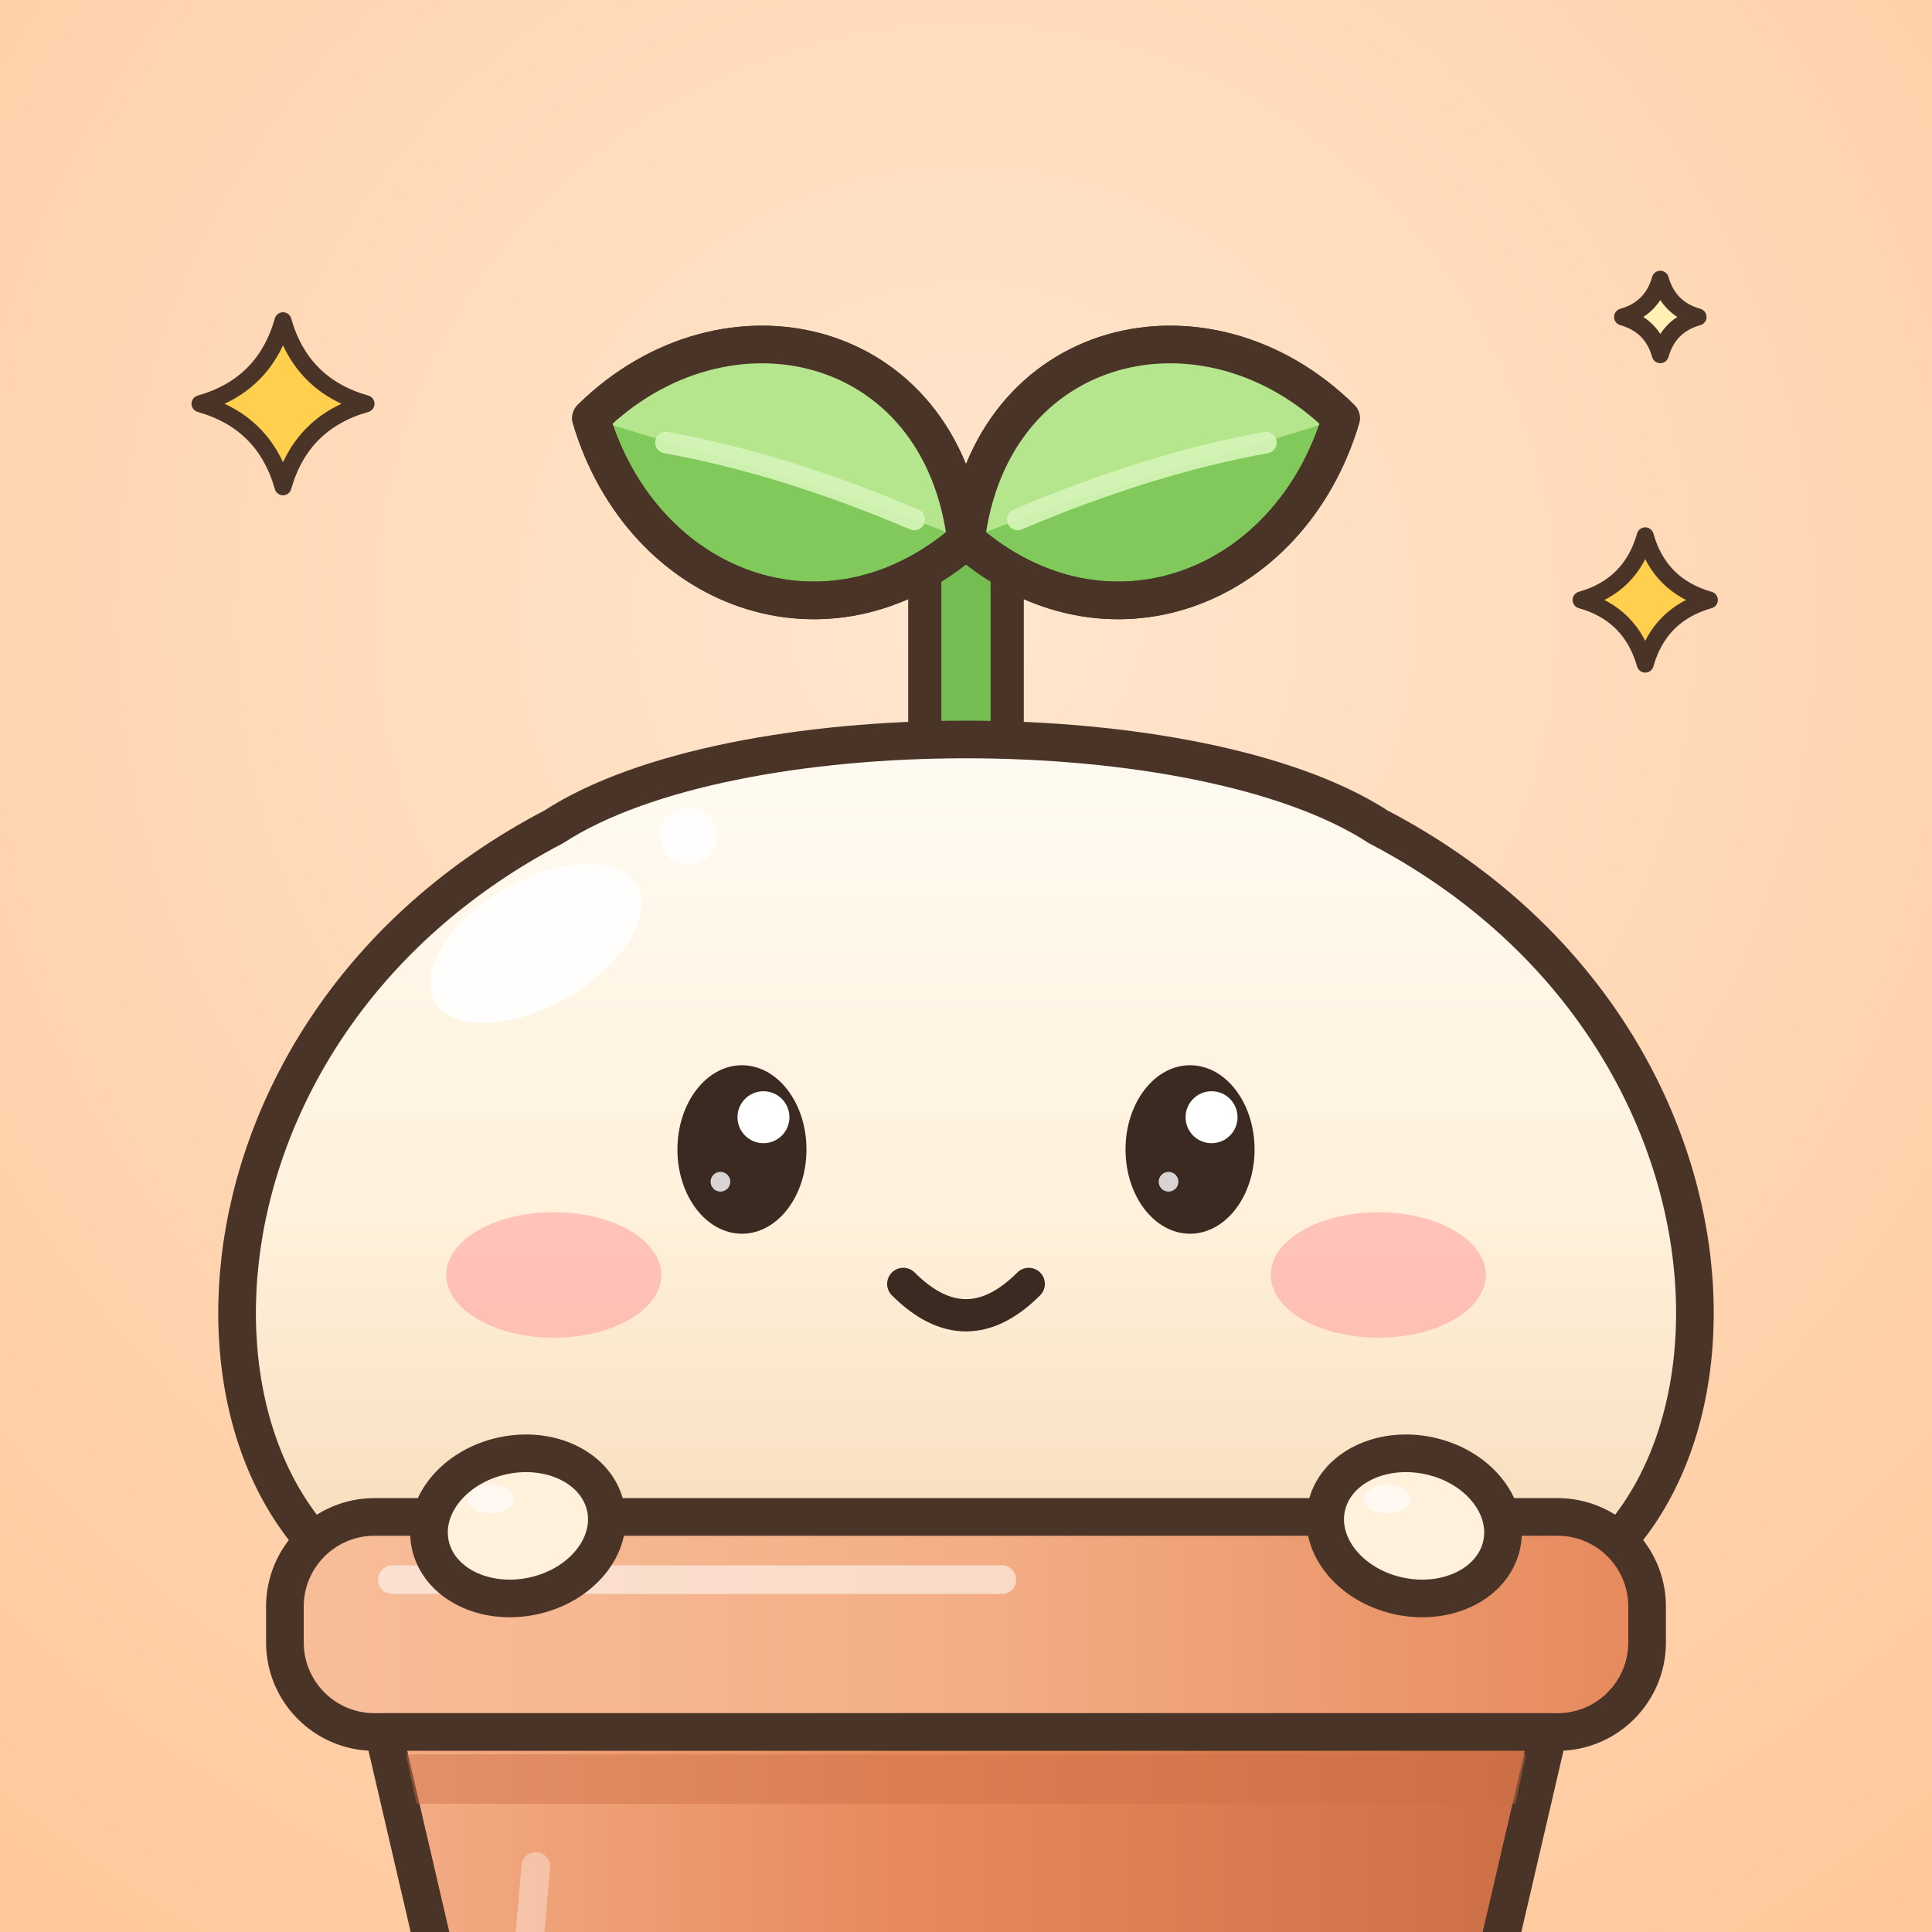
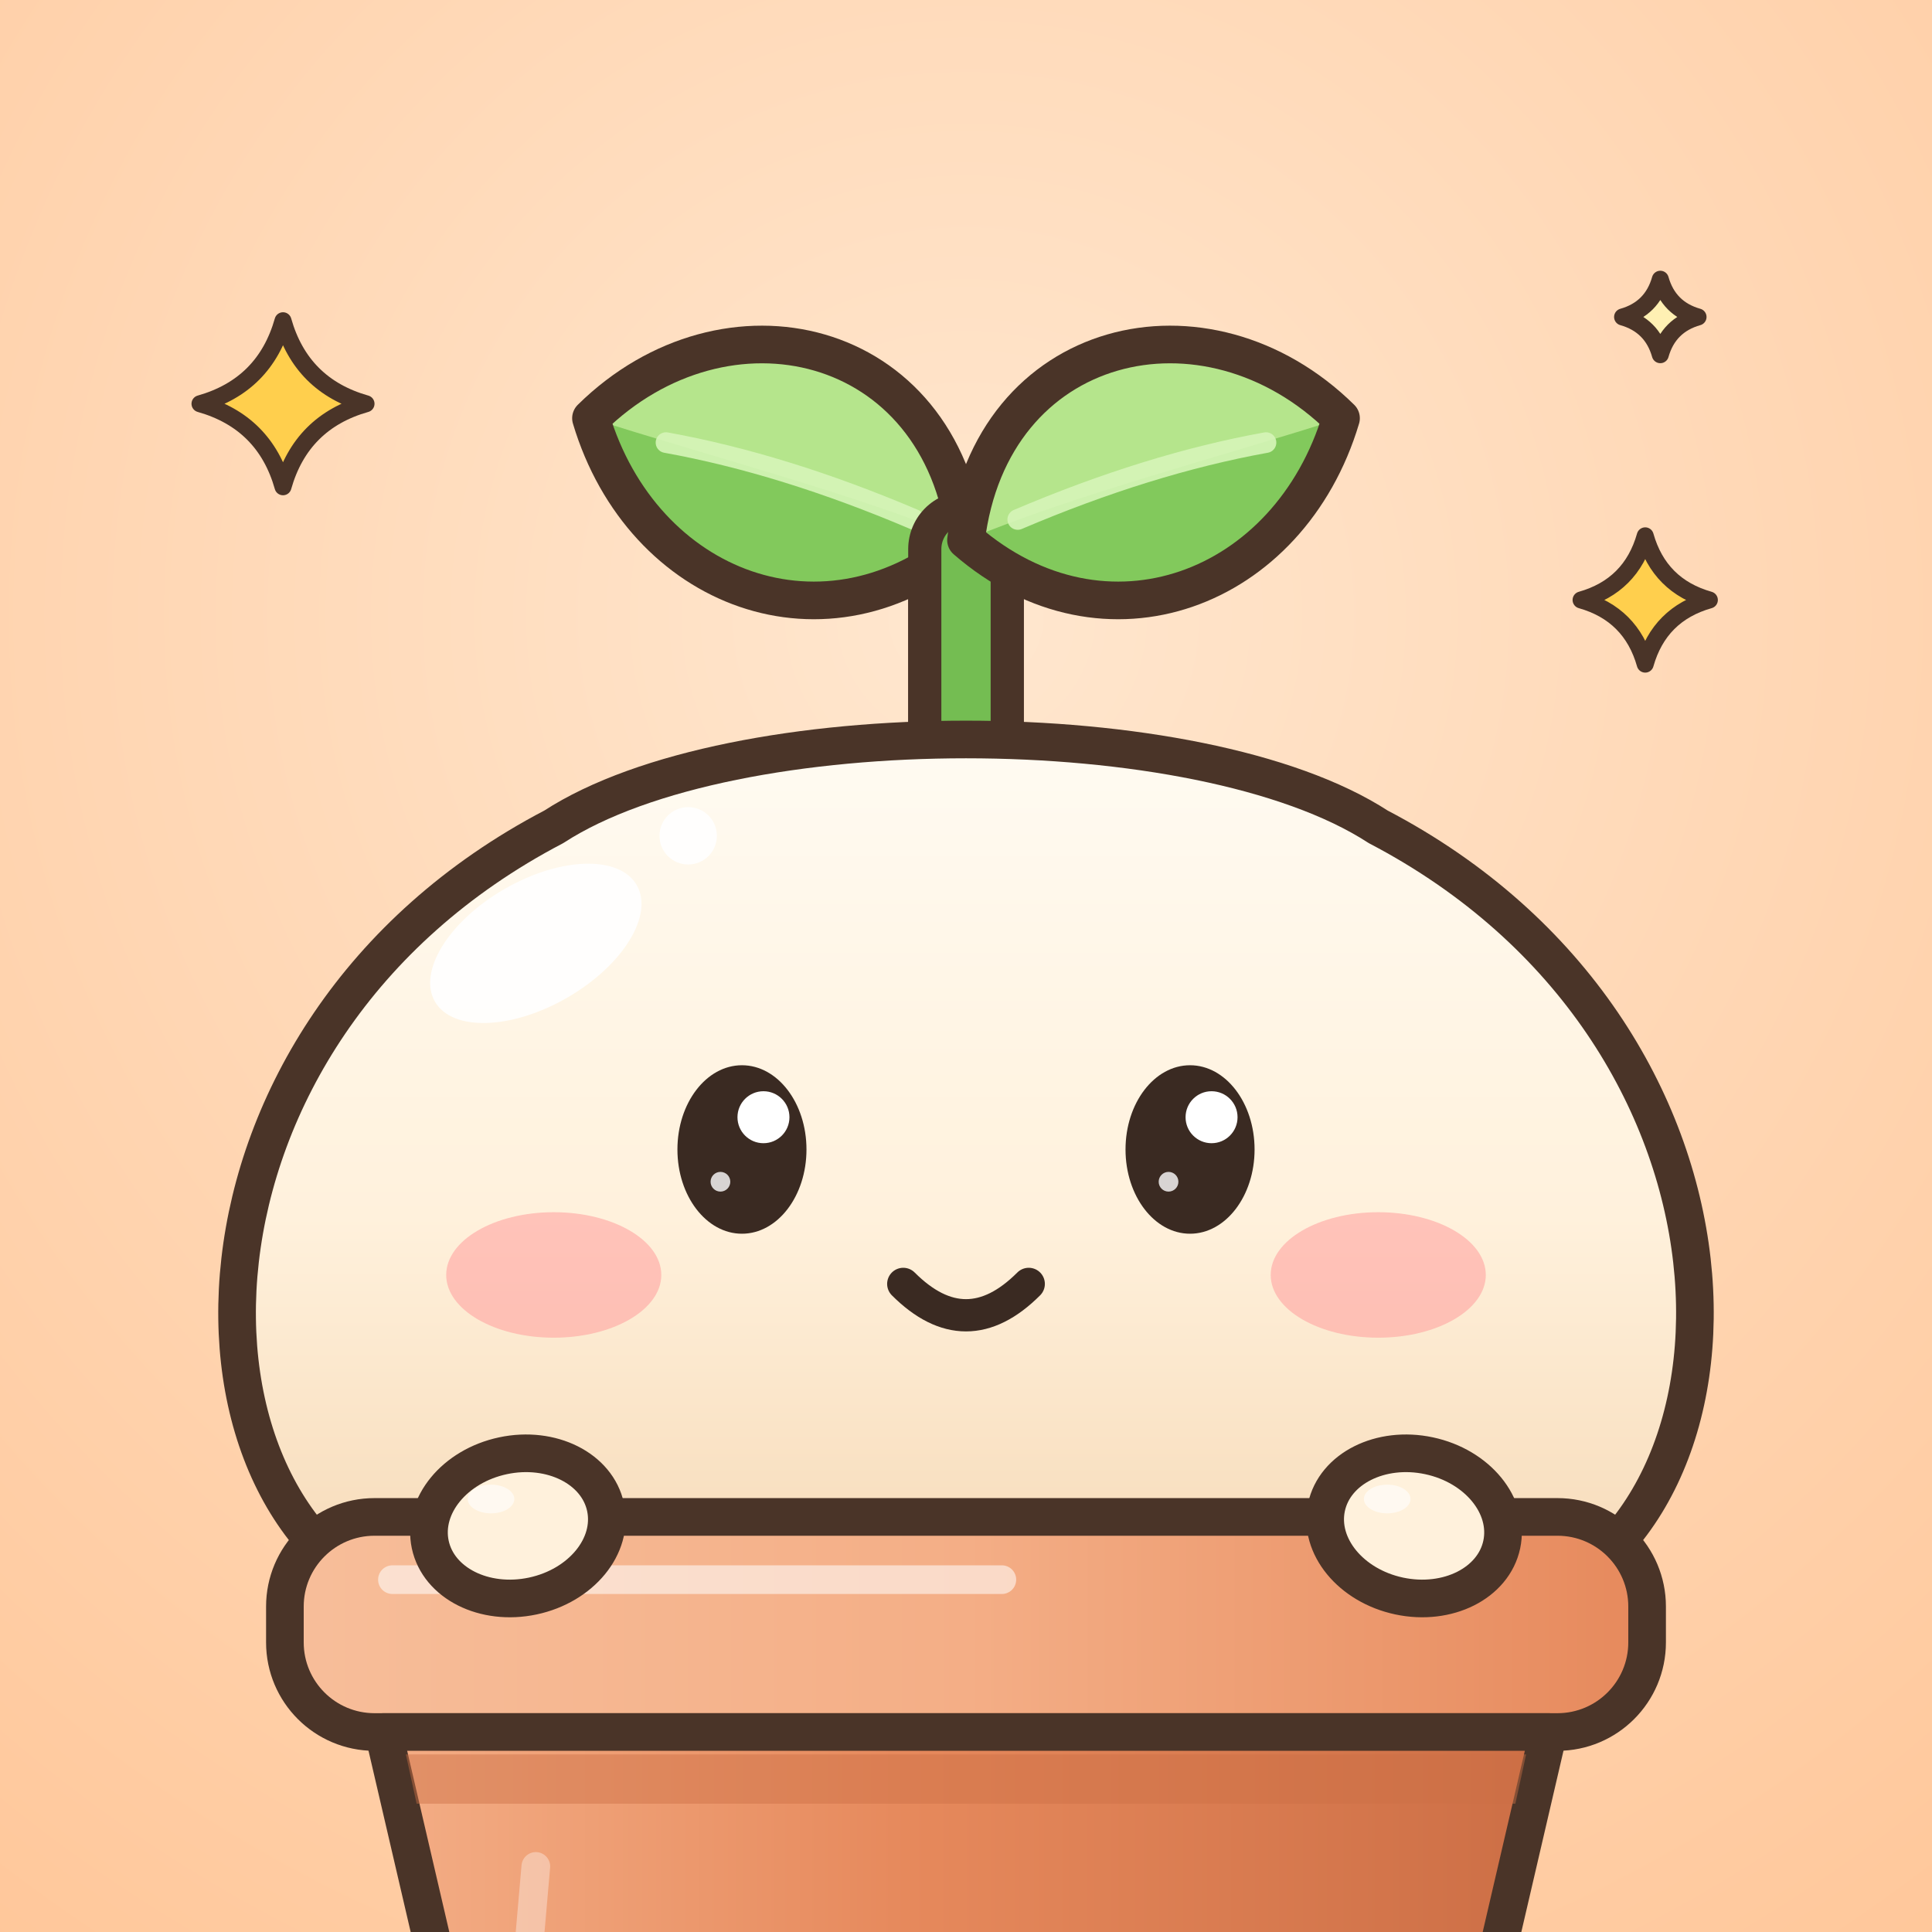
<svg xmlns="http://www.w3.org/2000/svg" viewBox="0 0 1024 1024" width="1024" height="1024">
  <defs>
    <linearGradient id="gBody" x1="0" y1="0" x2="0" y2="1">
      <stop offset="0" stop-color="#FFFBF2" />
      <stop offset="0.55" stop-color="#FFF1DC" />
      <stop offset="1" stop-color="#F6D9B6" />
    </linearGradient>
    <linearGradient id="gPot" x1="0" y1="0" x2="1" y2="0">
      <stop offset="0" stop-color="#F4AE86" />
      <stop offset="0.45" stop-color="#E6895C" />
      <stop offset="1" stop-color="#CC6E45" />
    </linearGradient>
    <linearGradient id="gRim" x1="0" y1="0" x2="1" y2="0">
      <stop offset="0" stop-color="#F7BE9A" />
      <stop offset="0.5" stop-color="#F4AE86" />
      <stop offset="1" stop-color="#E6895C" />
    </linearGradient>
    <radialGradient id="gSoil" cx="0.5" cy="0.3" r="0.8">
      <stop offset="0" stop-color="#7E5539" />
      <stop offset="1" stop-color="#644129" />
    </radialGradient>
  </defs>
  <defs>
    <radialGradient id="gBg" cx="0.5" cy="0.32" r="0.85">
      <stop offset="0" stop-color="#FFE7CF" />
      <stop offset="1" stop-color="#FFC79A" />
    </radialGradient>
  </defs>
  <rect width="1024" height="1024" fill="url(#gBg)" />
  <path d="M150 170 Q159.7 204.3 194 214 Q159.7 223.7 150 258 Q140.3 223.7 106 214 Q140.3 204.3 150 170 Z" fill="#FFCF4D" stroke="#4A3428" stroke-width="9" stroke-linejoin="round" />
  <path d="M872 284 Q879.5 310.5 906 318 Q879.5 325.5 872 352 Q864.5 325.5 838 318 Q864.5 310.5 872 284 Z" fill="#FFCF4D" stroke="#4A3428" stroke-width="9" stroke-linejoin="round" />
  <path d="M880 148 Q884.4 163.6 900 168 Q884.4 172.4 880 188 Q875.6 172.4 860 168 Q875.6 163.6 880 148 Z" fill="#FFF0B3" stroke="#4A3428" stroke-width="9" stroke-linejoin="round" />
  <g transform="translate(-58 -250.5) scale(4.75)">
-     <path d="M120 142 L120 112" fill="none" stroke="#4A3428" stroke-width="12.9" stroke-linecap="round" stroke-linejoin="round" />
-     <path d="M120 142 L120 112" fill="none" stroke="#74BD52" stroke-width="5.5" stroke-linecap="round" stroke-linejoin="round" />
+     <ellipse cx="120" cy="223" rx="70" ry="10" fill="url(#gSoil)" stroke="#4A3428" stroke-width="4.2" />
+     <path d="M120 142 L120 114" fill="none" stroke="#4A3428" stroke-width="12.9" stroke-linecap="round" stroke-linejoin="round" />
+     <path d="M120 142 L120 114" fill="none" stroke="#74BD52" stroke-width="5.5" stroke-linecap="round" stroke-linejoin="round" />
    <g transform="translate(120 113) scale(-1 1) rotate(-18)">
-       <path d="M0 0 C9.7 -20.9 34.3 -18.7 44 0 C32.6 16.5 10.6 17.6 0 0 Z" fill="#82C95C" stroke="#4A3428" stroke-width="4.2" stroke-linejoin="round" />
+       <path d="M0 0 C9.7 -20.9 34.3 -18.7 44 0 C32.6 16.5 10.6 17.6 0 0 Z" fill="#82C95C" />
      <path d="M0 0 C9.7 -20.9 34.3 -18.7 44 0 C30.8 0 13.2 -1.1 0 0 Z" fill="#B5E58C" />
-       <path d="M6.2 -0.4 Q22 -1.8 35.2 0" fill="none" stroke="#D6F5B8" stroke-width="2.4" stroke-linecap="round" opacity="0.9" />
+       <path d="M6.2 -0.4 Q22 -1.8 35.2 0" fill="none" stroke="#D6F5B8" stroke-width="2.3" stroke-linecap="round" opacity="0.9" />
      <path d="M0 0 C9.7 -20.9 34.3 -18.7 44 0 C32.6 16.5 10.6 17.6 0 0 Z" fill="none" stroke="#4A3428" stroke-width="4.2" stroke-linejoin="round" />
    </g>
-     <g transform="translate(120 113) scale(1 1) rotate(-18)">
-       <path d="M0 0 C9.7 -20.9 34.3 -18.7 44 0 C32.6 16.5 10.6 17.6 0 0 Z" fill="#82C95C" stroke="#4A3428" stroke-width="4.2" stroke-linejoin="round" />
-       <path d="M0 0 C9.7 -20.9 34.3 -18.7 44 0 C30.8 0 13.2 -1.1 0 0 Z" fill="#B5E58C" />
-       <path d="M6.2 -0.4 Q22 -1.8 35.2 0" fill="none" stroke="#D6F5B8" stroke-width="2.4" stroke-linecap="round" opacity="0.9" />
-       <path d="M0 0 C9.7 -20.9 34.3 -18.7 44 0 C32.6 16.5 10.6 17.6 0 0 Z" fill="none" stroke="#4A3428" stroke-width="4.2" stroke-linejoin="round" />
+     <g transform="translate(240 0) scale(-1 1)">
+       <path d="M120 142 L120 114" fill="none" stroke="#4A3428" stroke-width="12.9" stroke-linecap="round" stroke-linejoin="round" />
+       <path d="M120 142 L120 114" fill="none" stroke="#74BD52" stroke-width="5.5" stroke-linecap="round" stroke-linejoin="round" />
+       <g transform="translate(120 113) scale(-1 1) rotate(-18)">
+         <path d="M0 0 C9.7 -20.9 34.3 -18.7 44 0 C32.6 16.5 10.6 17.6 0 0 Z" fill="#82C95C" />
+         <path d="M0 0 C9.7 -20.9 34.3 -18.7 44 0 C30.8 0 13.2 -1.1 0 0 Z" fill="#B5E58C" />
+         <path d="M6.2 -0.4 Q22 -1.8 35.2 0" fill="none" stroke="#D6F5B8" stroke-width="2.3" stroke-linecap="round" opacity="0.9" />
+         <path d="M0 0 C9.7 -20.9 34.3 -18.7 44 0 C32.6 16.5 10.6 17.6 0 0 Z" fill="none" stroke="#4A3428" stroke-width="4.2" stroke-linejoin="round" />
+       </g>
    </g>
-     <ellipse cx="120" cy="223" rx="70" ry="10" fill="url(#gSoil)" stroke="#4A3428" stroke-width="4.2" />
    <path d="M58 232 C30 222 30 168 74 145 C94 132 146 132 166 145 C210 168 210 222 182 232 Z" fill="url(#gBody)" stroke="#4A3428" stroke-width="4.2" stroke-linejoin="round" />
    <ellipse cx="72" cy="158" rx="13" ry="7" transform="rotate(-30 72 158)" fill="#FFFFFF" opacity="0.9" />
    <circle cx="89" cy="146" r="3.2" fill="#FFFFFF" opacity="0.9" />
    <ellipse cx="74" cy="195" rx="12" ry="7" fill="#FF9C9C" opacity="0.55" />
    <ellipse cx="166" cy="195" rx="12" ry="7" fill="#FF9C9C" opacity="0.55" />
    <ellipse cx="95" cy="181" rx="7.2" ry="9.4" fill="#3A2A22" />
    <circle cx="97.4" cy="177.4" r="2.9" fill="#FFFFFF" />
    <circle cx="92.6" cy="184.6" r="1.1" fill="#FFFFFF" opacity="0.8" />
    <ellipse cx="145" cy="181" rx="7.2" ry="9.4" fill="#3A2A22" />
    <circle cx="147.4" cy="177.4" r="2.9" fill="#FFFFFF" />
    <circle cx="142.6" cy="184.6" r="1.1" fill="#FFFFFF" opacity="0.8" />
    <path d="M113 196 Q120 203 127 196" fill="none" stroke="#3A2A22" stroke-width="3.6" stroke-linecap="round" />
-     <rect x="44" y="222" width="152" height="24" rx="10" fill="url(#gRim)" stroke="#4A3428" stroke-width="4.2" />
+     <rect x="44" y="222" width="152" height="24" rx="10" ry="10" fill="url(#gRim)" stroke="#4A3428" stroke-width="4.2" />
    <path d="M55 246 L185 246 L175 289 Q173 298 163 298 L77 298 Q67 298 65 289 Z" fill="url(#gPot)" stroke="#4A3428" stroke-width="4.2" stroke-linejoin="round" />
    <path d="M57.5 248.5 L182.5 248.5 L181.3 254 L58.7 254 Z" fill="#CC6E45" opacity="0.45" />
    <path d="M56 229 L124 229" stroke="#FFFFFF" stroke-width="3.2" stroke-linecap="round" opacity="0.55" />
    <path d="M72 261 L70 284" stroke="#FFFFFF" stroke-width="3.2" stroke-linecap="round" opacity="0.35" />
    <ellipse cx="70" cy="223" rx="10" ry="8" transform="rotate(-12 70 223)" fill="#FFF1DC" stroke="#4A3428" stroke-width="4.2" />
    <ellipse cx="67" cy="220" rx="2.6" ry="1.6" fill="#FFFFFF" opacity="0.6" />
    <ellipse cx="170" cy="223" rx="10" ry="8" transform="rotate(12 170 223)" fill="#FFF1DC" stroke="#4A3428" stroke-width="4.2" />
    <ellipse cx="167" cy="220" rx="2.6" ry="1.6" fill="#FFFFFF" opacity="0.6" />
  </g>
</svg>
